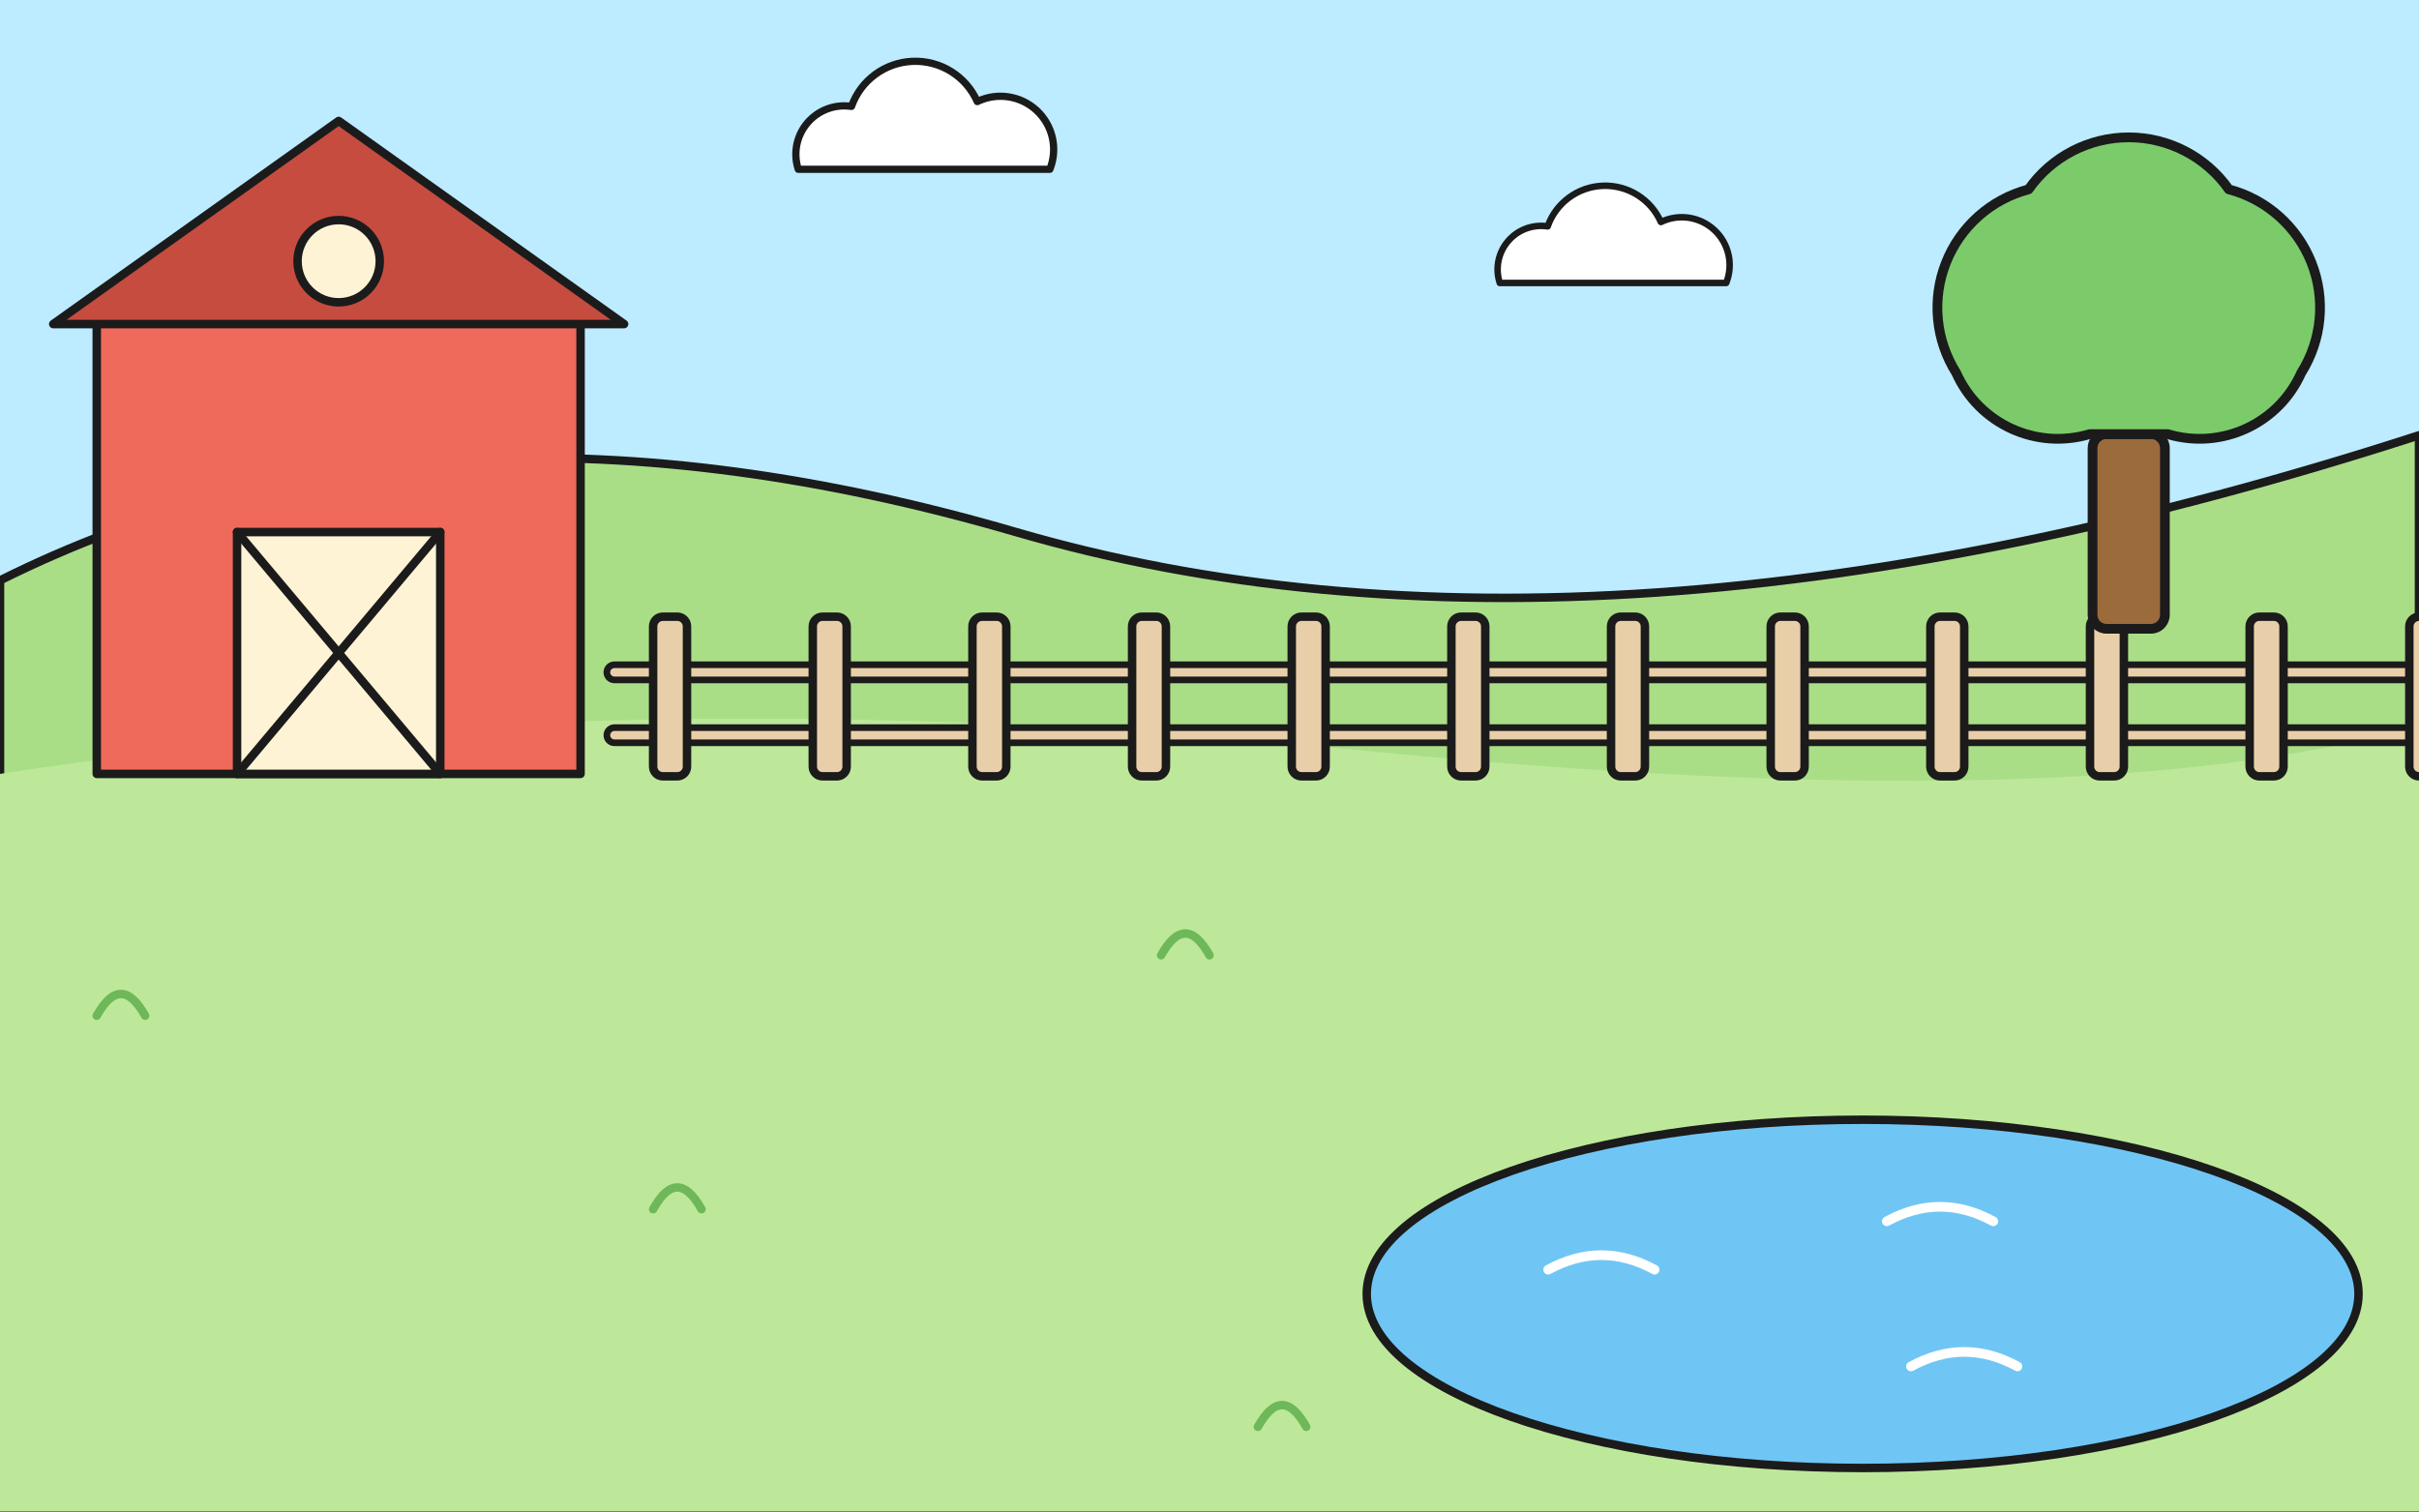
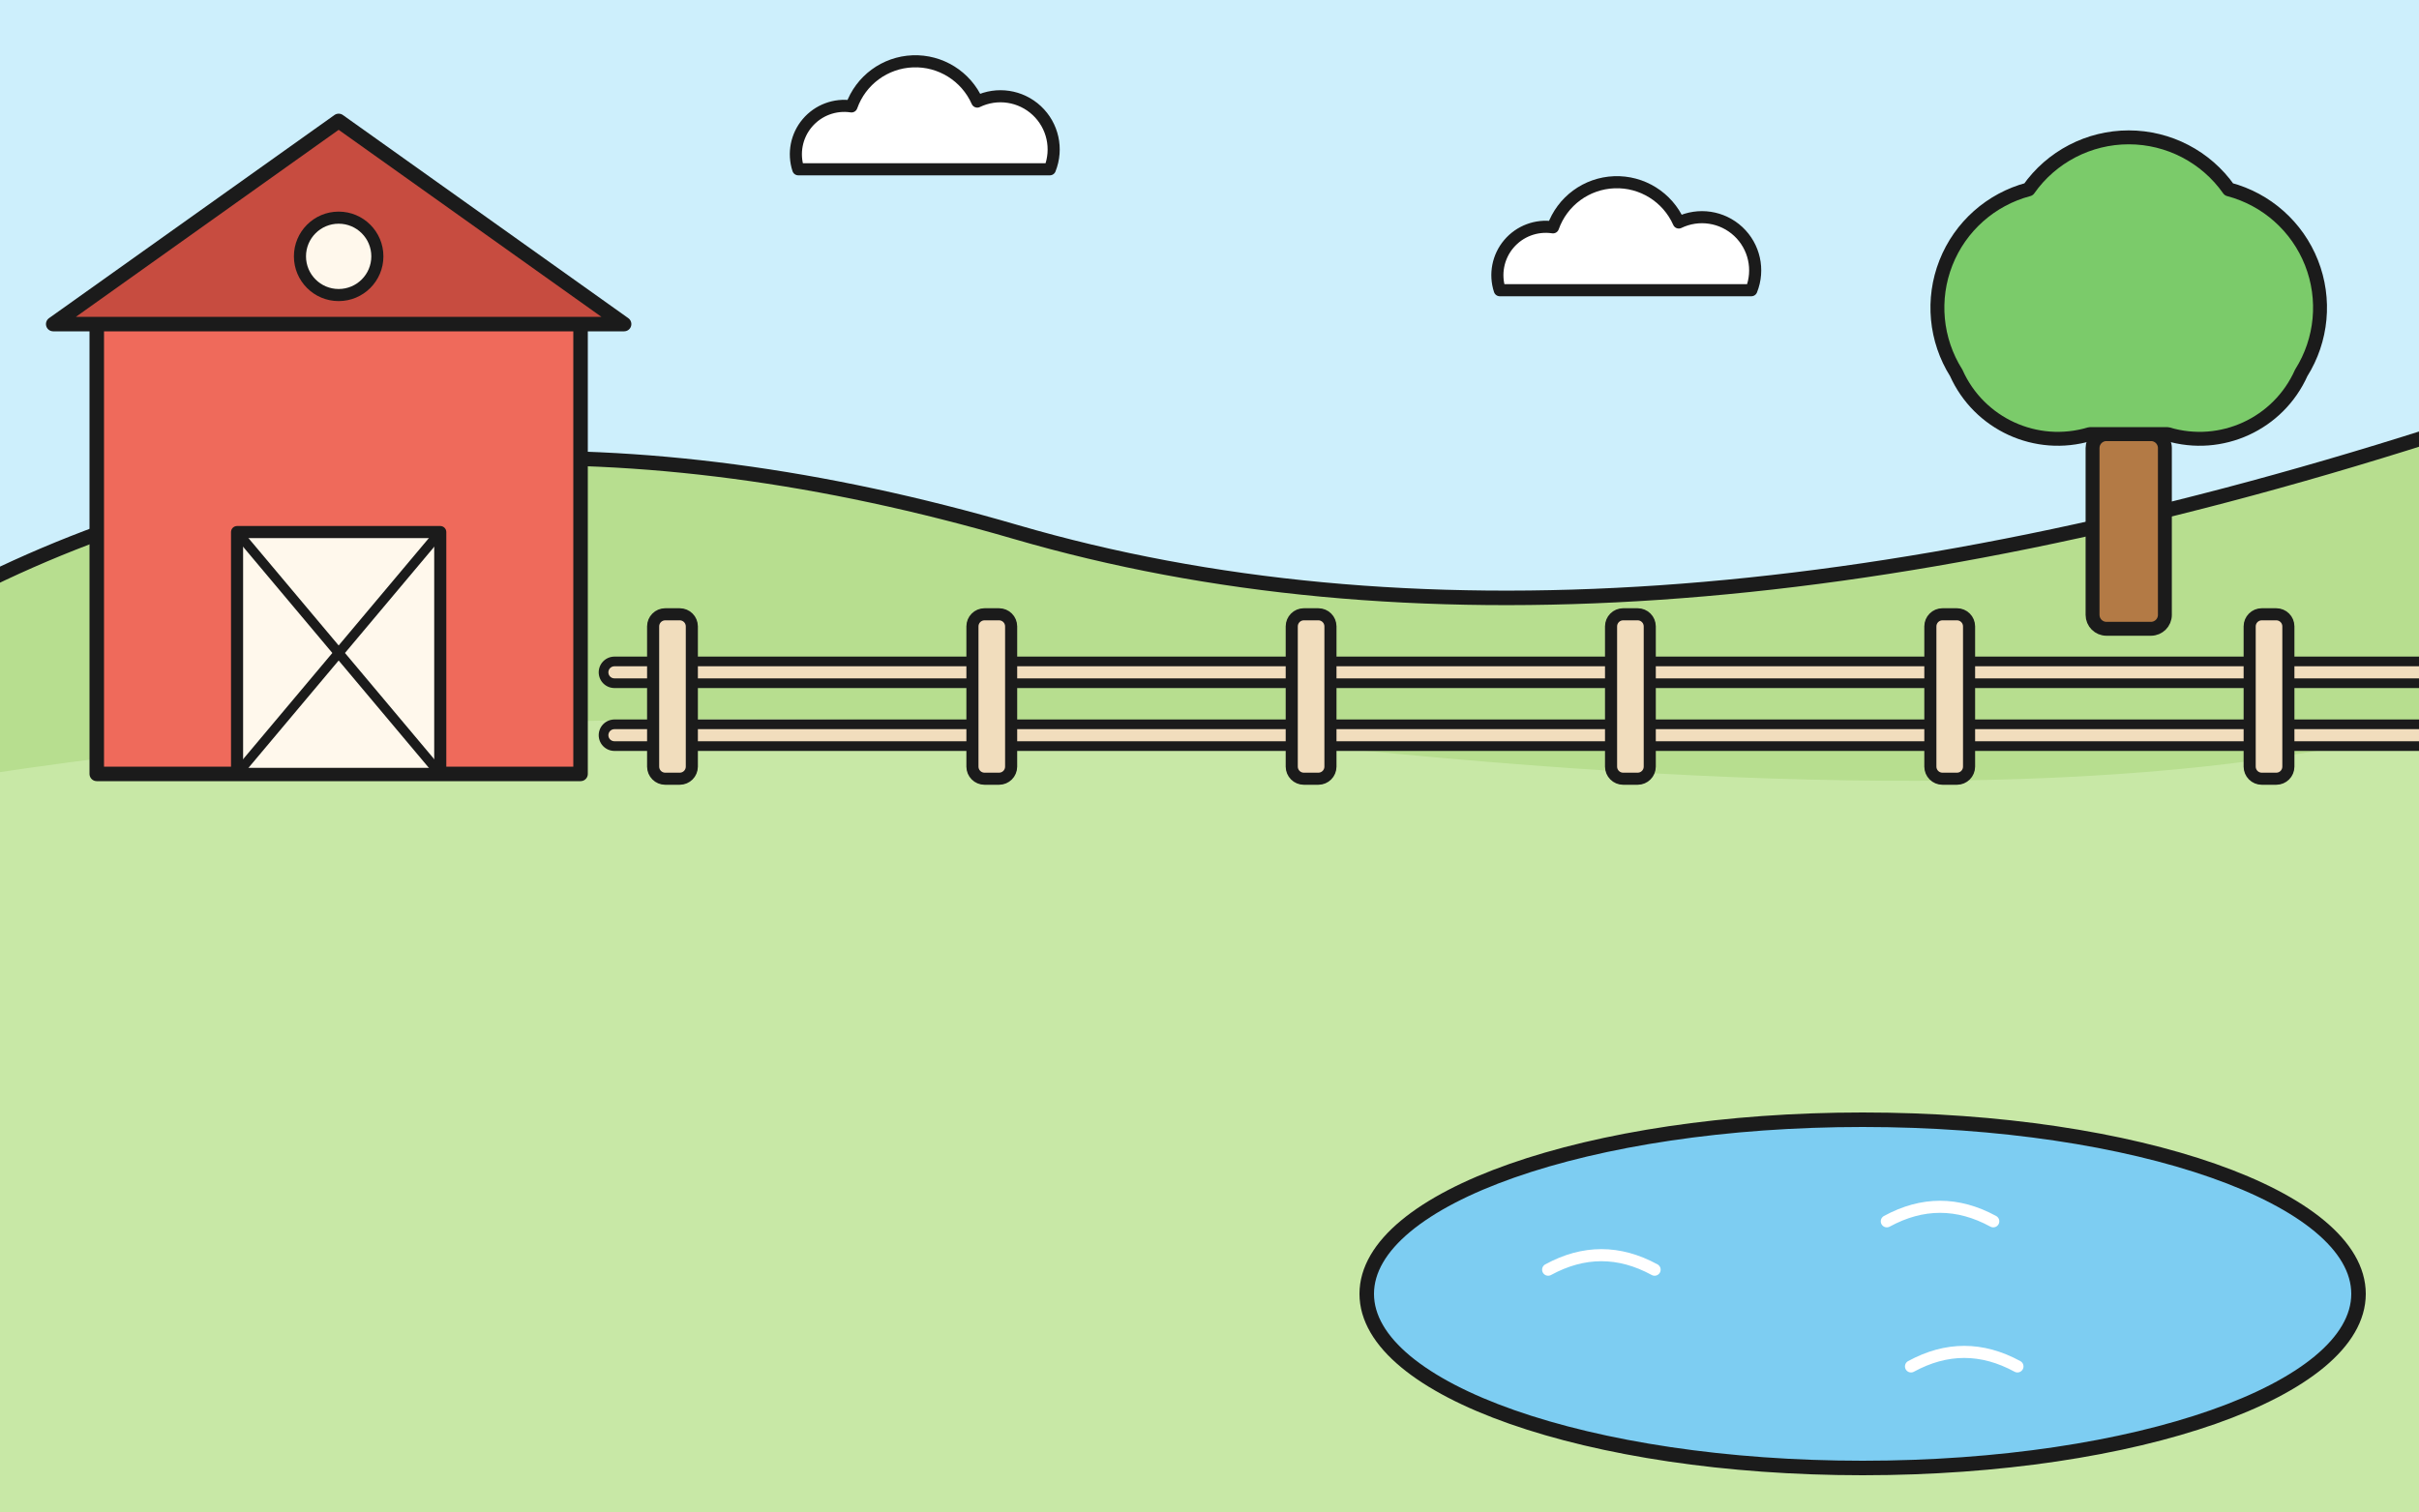
<svg xmlns="http://www.w3.org/2000/svg" viewBox="0 0 1000 625">
-   <g stroke="#1b1b1b" stroke-width="3.5" stroke-linecap="round" stroke-linejoin="round">
-     <rect width="1000" height="625" fill="#BDEBFF" stroke="none" />
-     <path transform="translate(330 40) scale(1.0)" d="M0 30a20 20 0 0 1 22 -26a28 28 0 0 1 52 -2a22 22 0 0 1 30 28z" fill="#fff" stroke-width="3" />
-     <path transform="translate(620 90) scale(0.9)" d="M0 30a20 20 0 0 1 22 -26a28 28 0 0 1 52 -2a22 22 0 0 1 30 28z" fill="#fff" stroke-width="3" />
-     <path d="M0 240Q180 150 420 220T1000 180V625H0Z" fill="#A9DE86" />
-     <path d="M0 320Q260 280 560 310T1000 300V625H0Z" fill="#BDE89A" stroke="none" />
-     <rect x="40" y="130" width="200" height="190" fill="#EF6A5B" />
-     <path d="M22 134L140 50L258 134Z" fill="#C74C40" />
-     <rect x="98" y="220" width="84" height="100" fill="#FFF3D6" />
-     <path d="M98 220L182 320M182 220L98 320" fill="none" />
-     <circle cx="140" cy="108" r="17" fill="#FFF3D6" />
-     <path d="M254 278H1000M254 304H1000" fill="none" stroke-width="9" />
-     <path d="M254 278H1000M254 304H1000" fill="none" stroke="#E9CFA9" stroke-width="3.5" />
-     <rect x="270" y="255" width="14" height="66" rx="4" fill="#E9CFA9" />
-     <rect x="336" y="255" width="14" height="66" rx="4" fill="#E9CFA9" />
-     <rect x="402" y="255" width="14" height="66" rx="4" fill="#E9CFA9" />
-     <rect x="468" y="255" width="14" height="66" rx="4" fill="#E9CFA9" />
-     <rect x="534" y="255" width="14" height="66" rx="4" fill="#E9CFA9" />
-     <rect x="600" y="255" width="14" height="66" rx="4" fill="#E9CFA9" />
-     <rect x="666" y="255" width="14" height="66" rx="4" fill="#E9CFA9" />
-     <rect x="732" y="255" width="14" height="66" rx="4" fill="#E9CFA9" />
-     <rect x="798" y="255" width="14" height="66" rx="4" fill="#E9CFA9" />
-     <rect x="864" y="255" width="14" height="66" rx="4" fill="#E9CFA9" />
-     <rect x="930" y="255" width="14" height="66" rx="4" fill="#E9CFA9" />
-     <rect x="996" y="255" width="14" height="66" rx="4" fill="#E9CFA9" />
+   <g stroke="#1b1b1b" stroke-width="5" stroke-linecap="round" stroke-linejoin="round">
+     <rect width="1000" height="625" fill="#CDEFFC" stroke="none" />
+     <path transform="translate(330 40)" d="M0 30a20 20 0 0 1 22 -26a28 28 0 0 1 52 -2a22 22 0 0 1 30 28z" fill="#fff" />
+     <path transform="translate(620 90)" d="M0 30a20 20 0 0 1 22 -26a28 28 0 0 1 52 -2a22 22 0 0 1 30 28z" fill="#fff" />
+     <path d="M-5 240Q180 150 420 220T1005 180V630H-5Z" fill="#B7DE8F" stroke-width="6" />
+     <path d="M-5 320Q260 280 560 310T1005 300V630H-5Z" fill="#C8E8A6" stroke="none" />
+     <rect x="40" y="130" width="200" height="190" fill="#EF6A5B" stroke-width="6" />
+     <path d="M22 134L140 50L258 134Z" fill="#C74C40" stroke-width="6" />
+     <rect x="98" y="220" width="84" height="100" fill="#FFF8EC" />
+     <path d="M98 220L182 320M182 220L98 320" fill="none" stroke-width="4" />
+     <circle cx="140" cy="106" r="16" fill="#FFF8EC" />
+     <path d="M254 278H1005M254 304H1005" fill="none" stroke-width="13" />
+     <path d="M254 278H1005M254 304H1005" fill="none" stroke="#F1DDBD" stroke-width="5" />
+     <g fill="#F1DDBD">
+       <rect x="270" y="254" width="16" height="68" rx="5" />
+       <rect x="402" y="254" width="16" height="68" rx="5" />
+       <rect x="534" y="254" width="16" height="68" rx="5" />
+       <rect x="666" y="254" width="16" height="68" rx="5" />
+       <rect x="798" y="254" width="16" height="68" rx="5" />
+       <rect x="930" y="254" width="16" height="68" rx="5" />
+     </g>
    <g transform="translate(880 260) scale(1.15)">
-       <rect x="-13" y="-70" width="26" height="70" rx="5" fill="#9C6B3C" />
+       <rect x="-13" y="-70" width="26" height="70" rx="5" fill="#B37A45" />
      <path d="M-62 -92a44 44 0 0 1 26 -66a44 44 0 0 1 72 0a44 44 0 0 1 26 66a40 40 0 0 1 -48 22h-28a40 40 0 0 1 -48 -22z" fill="#7BCB6A" />
    </g>
-     <ellipse cx="770" cy="535" rx="205" ry="72" fill="#6FC6F5" />
-     <path d="M640 525q22 -12 44 0M780 505q22 -12 44 0M790 565q22 -12 44 0" fill="none" stroke="#fff" stroke-width="4" />
-     <path d="M40 420q10 -18 20 0M270 500q10 -18 20 0M480 395q10 -18 20 0M520 590q10 -18 20 0" fill="none" stroke="#6EB85A" />
+     <ellipse cx="770" cy="535" rx="205" ry="72" fill="#7DCDF2" stroke-width="6" />
+     <path d="M640 525q22 -12 44 0M780 505q22 -12 44 0M790 565q22 -12 44 0" fill="none" stroke="#fff" stroke-width="5" />
  </g>
</svg>
